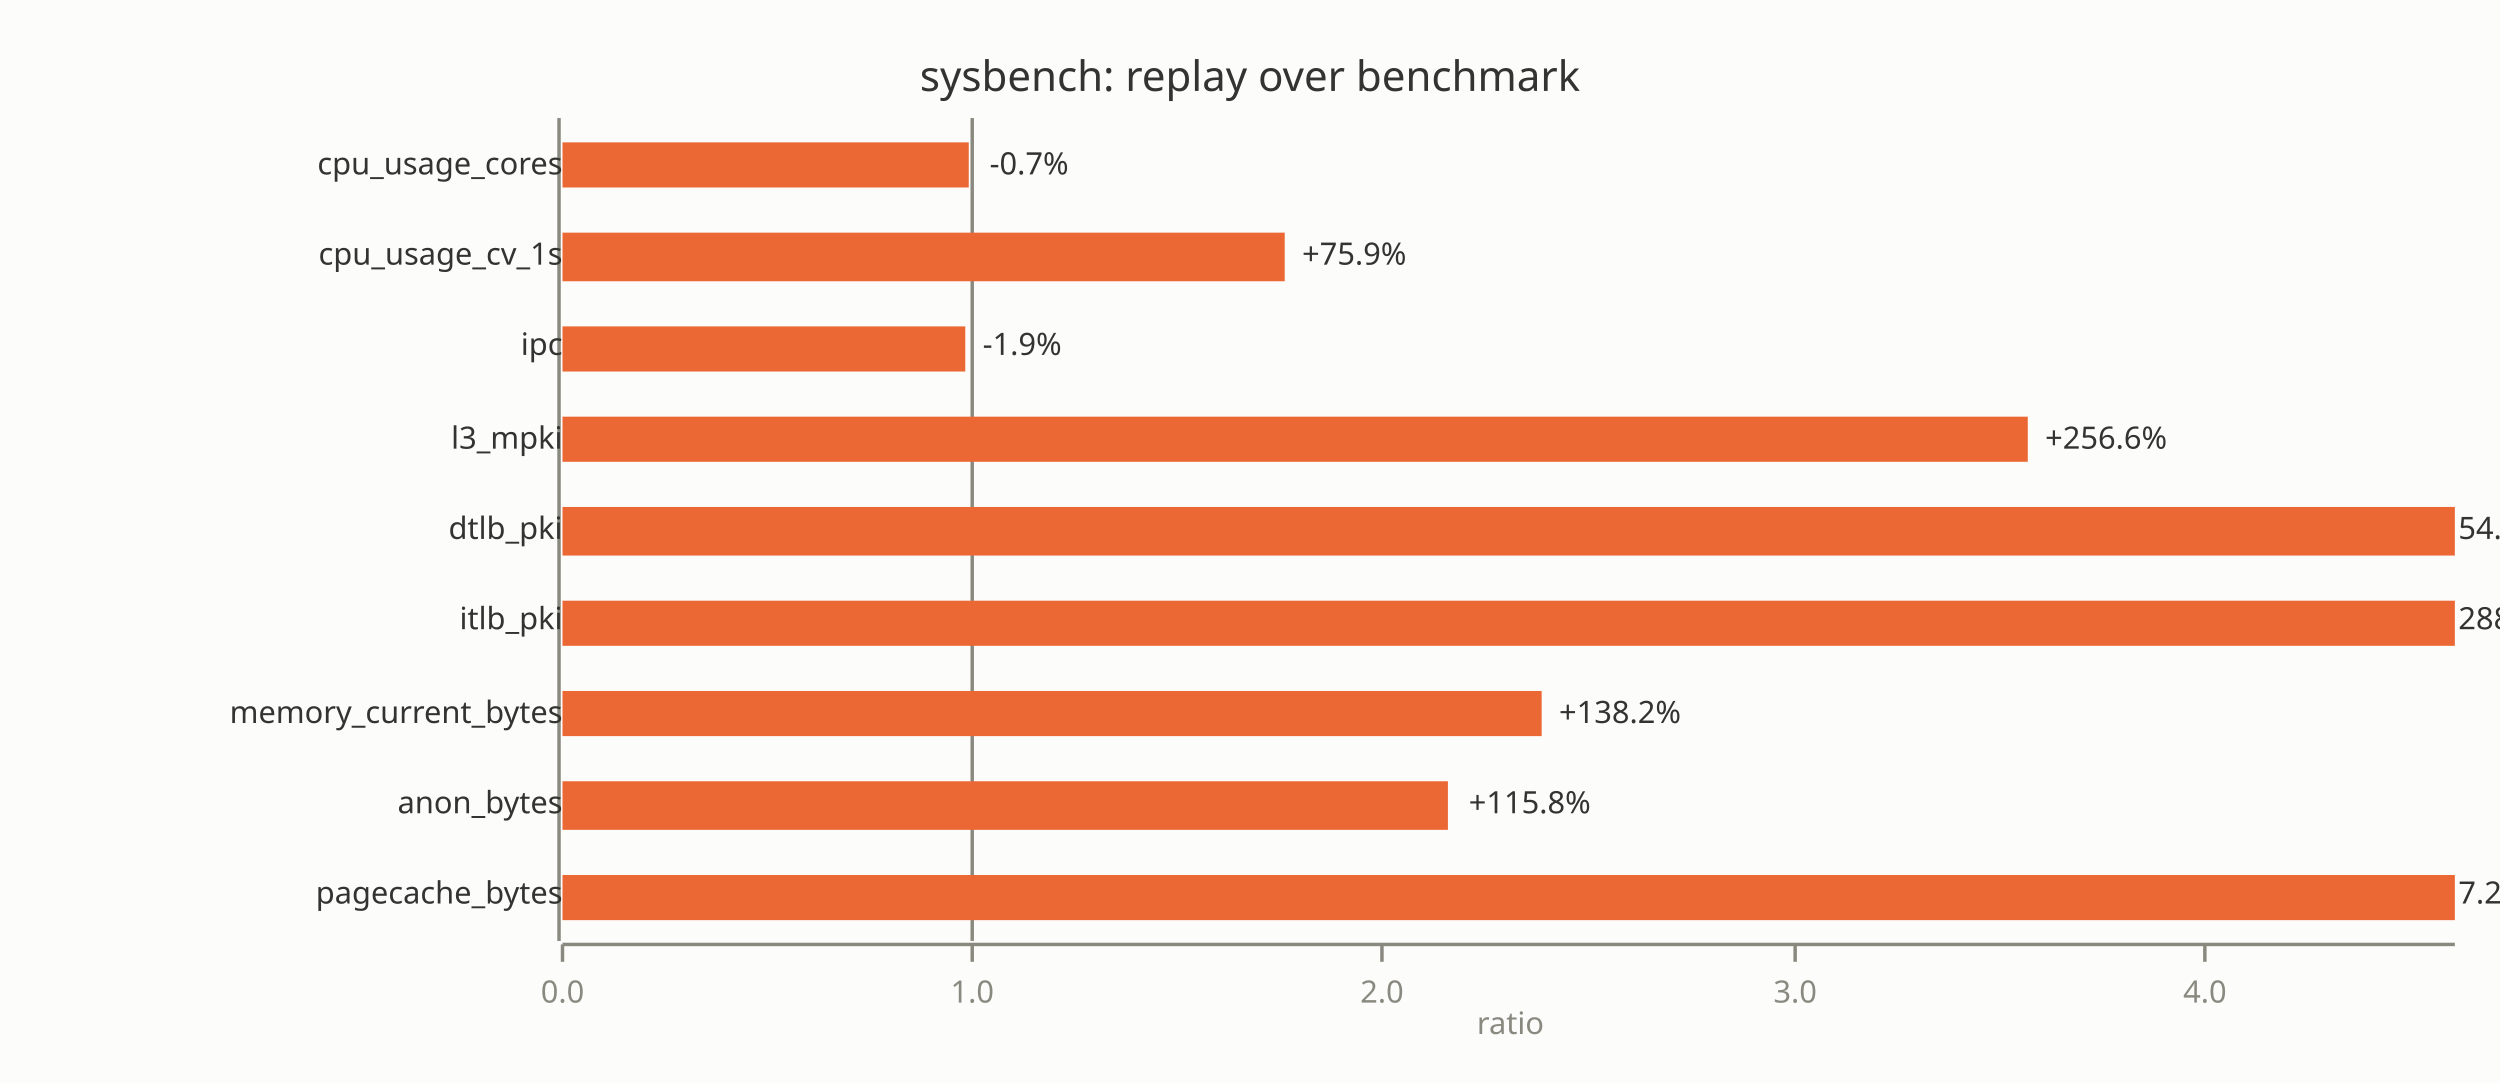
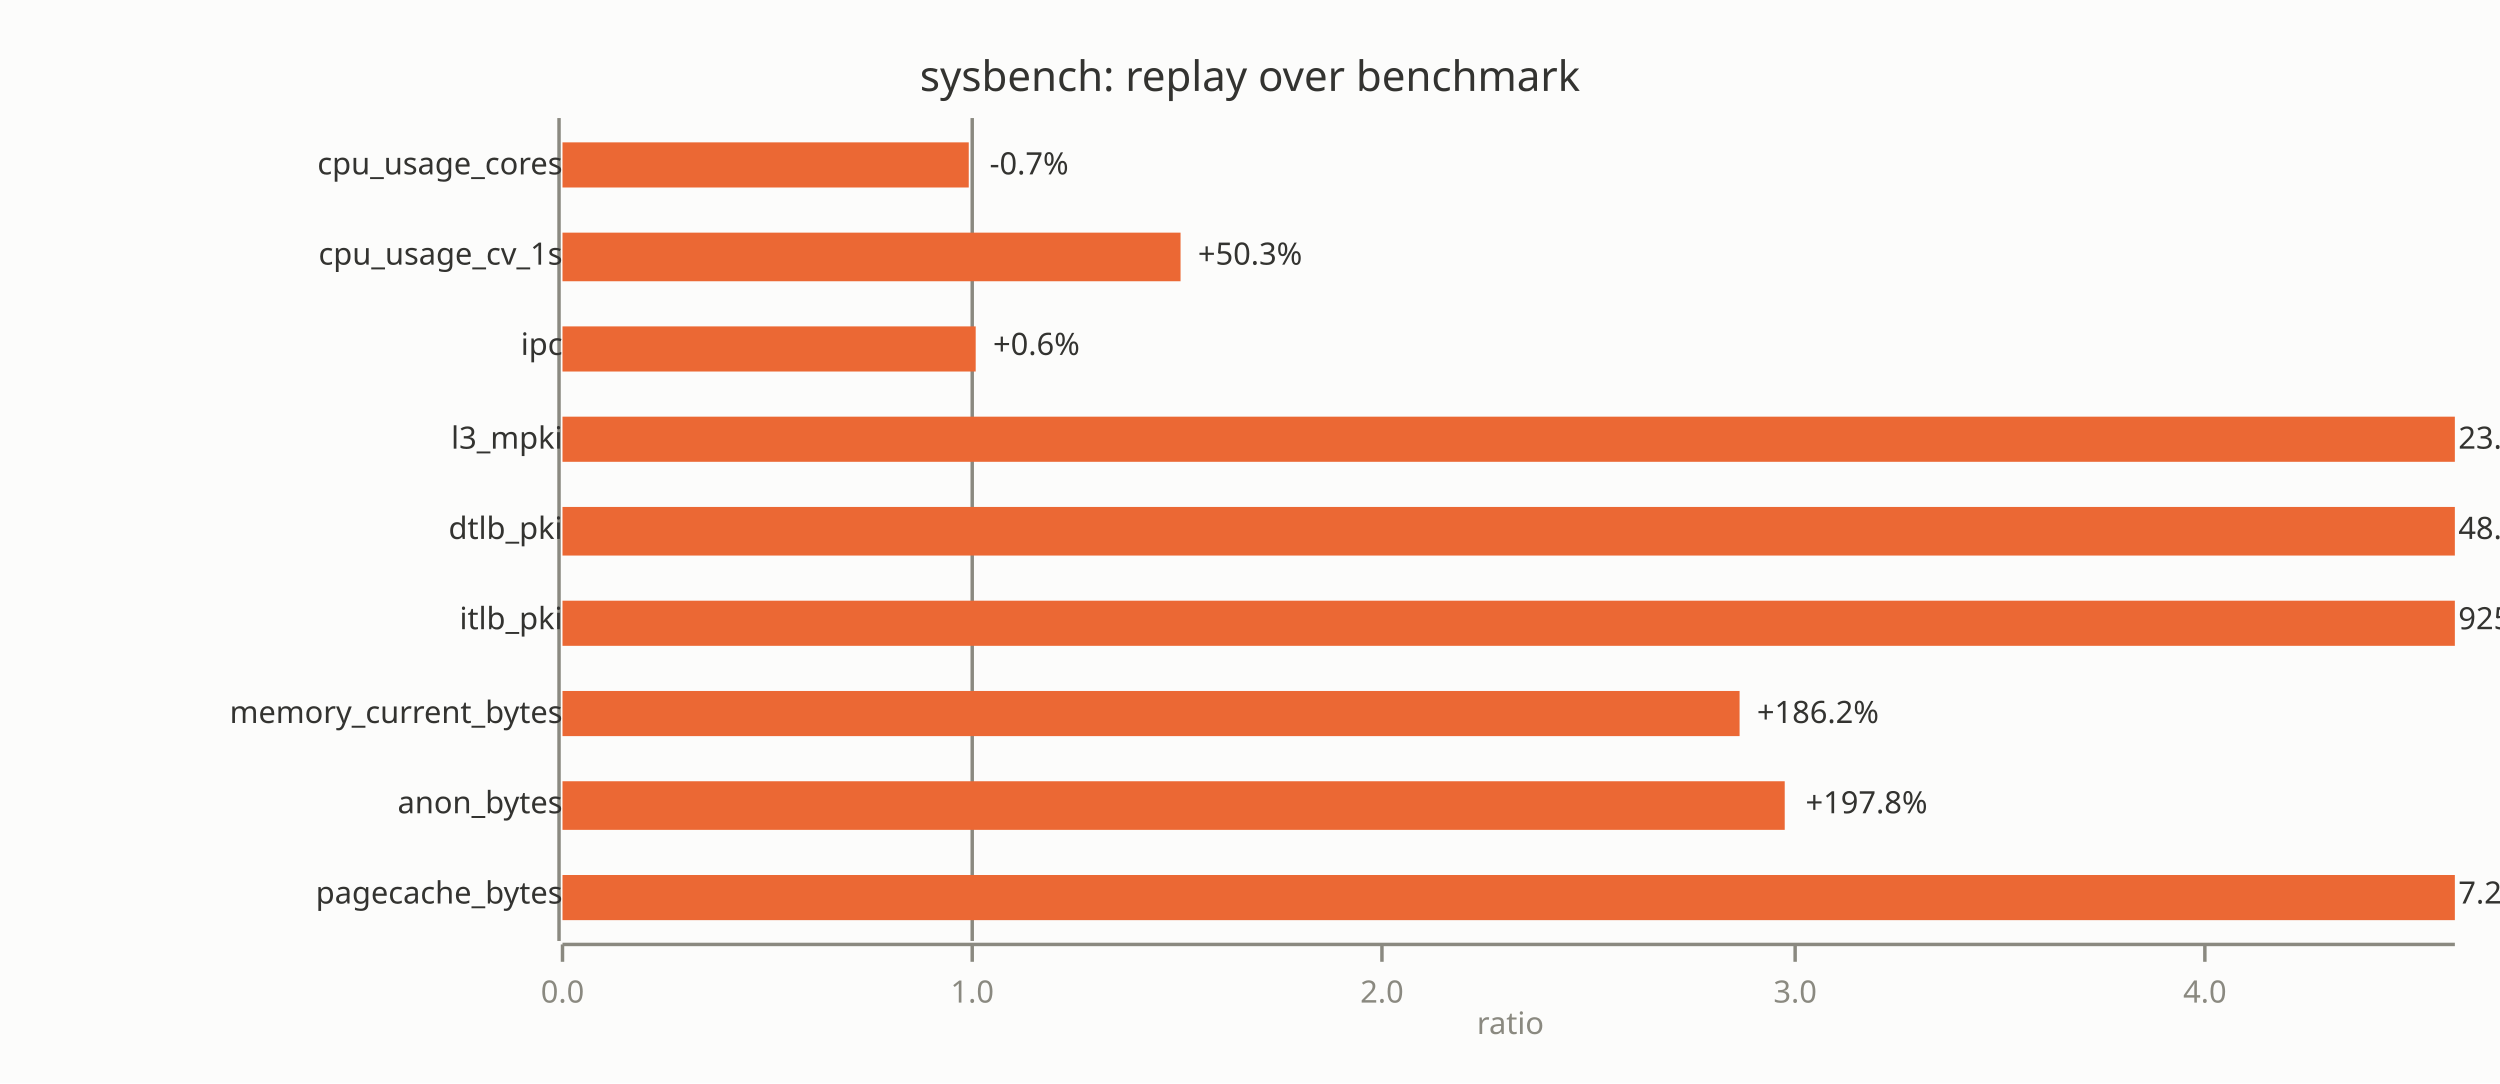
<svg xmlns="http://www.w3.org/2000/svg" width="720" height="312" viewBox="0 0 720 312">
  <rect x="0" y="0" width="720" height="312" opacity="1" fill="#FCFCFB" stroke="none" />
  <text x="360" y="17" dy="0.76em" text-anchor="middle" font-family="sans-serif" font-size="12.097" opacity="1" fill="#333330">
sysbench: replay over benchmark
</text>
  <text x="435" y="300" dy="-0.5ex" text-anchor="middle" font-family="sans-serif" font-size="8.871" opacity="1" fill="#8A8980">
ratio
</text>
  <polyline fill="none" opacity="1" stroke="#8A8980" stroke-width="1" points="161,34 161,271 " />
  <polyline fill="none" opacity="1" stroke="#8A8980" stroke-width="1" points="162,272 707,272 " />
  <text x="162" y="282" dy="0.76em" text-anchor="middle" font-family="sans-serif" font-size="8.871" opacity="1" fill="#8A8980">
0.0
</text>
  <polyline fill="none" opacity="1" stroke="#8A8980" stroke-width="1" points="162,272 162,277 " />
  <text x="280" y="282" dy="0.76em" text-anchor="middle" font-family="sans-serif" font-size="8.871" opacity="1" fill="#8A8980">
1.0
</text>
  <polyline fill="none" opacity="1" stroke="#8A8980" stroke-width="1" points="280,272 280,277 " />
  <text x="398" y="282" dy="0.76em" text-anchor="middle" font-family="sans-serif" font-size="8.871" opacity="1" fill="#8A8980">
2.0
</text>
  <polyline fill="none" opacity="1" stroke="#8A8980" stroke-width="1" points="398,272 398,277 " />
  <text x="517" y="282" dy="0.76em" text-anchor="middle" font-family="sans-serif" font-size="8.871" opacity="1" fill="#8A8980">
3.0
</text>
  <polyline fill="none" opacity="1" stroke="#8A8980" stroke-width="1" points="517,272 517,277 " />
  <text x="635" y="282" dy="0.76em" text-anchor="middle" font-family="sans-serif" font-size="8.871" opacity="1" fill="#8A8980">
4.0
</text>
  <polyline fill="none" opacity="1" stroke="#8A8980" stroke-width="1" points="635,272 635,277 " />
  <polyline fill="none" opacity="1" stroke="#8A8980" stroke-width="1" points="280,271 280,34 " />
  <rect x="162" y="41" width="117" height="13" opacity="1" fill="#EB6834" stroke="none" />
  <text x="162" y="48" dy="0.5ex" text-anchor="end" font-family="sans-serif" font-size="8.871" opacity="1" fill="#333330">
cpu_usage_cores
</text>
  <text x="285" y="48" dy="0.5ex" text-anchor="start" font-family="sans-serif" font-size="8.871" opacity="1" fill="#333330">
-0.7%
</text>
-   <rect x="162" y="67" width="208" height="14" opacity="1" fill="#EB6834" stroke="none" />
+   <rect x="162" y="67" width="178" height="14" opacity="1" fill="#EB6834" stroke="none" />
  <text x="162" y="74" dy="0.5ex" text-anchor="end" font-family="sans-serif" font-size="8.871" opacity="1" fill="#333330">
cpu_usage_cv_1s
</text>
-   <text x="375" y="74" dy="0.5ex" text-anchor="start" font-family="sans-serif" font-size="8.871" opacity="1" fill="#333330">
- +75.9%
+   <text x="345" y="74" dy="0.5ex" text-anchor="start" font-family="sans-serif" font-size="8.871" opacity="1" fill="#333330">
+ +50.3%
</text>
-   <rect x="162" y="94" width="116" height="13" opacity="1" fill="#EB6834" stroke="none" />
+   <rect x="162" y="94" width="119" height="13" opacity="1" fill="#EB6834" stroke="none" />
  <text x="162" y="100" dy="0.5ex" text-anchor="end" font-family="sans-serif" font-size="8.871" opacity="1" fill="#333330">
ipc
</text>
-   <text x="283" y="100" dy="0.5ex" text-anchor="start" font-family="sans-serif" font-size="8.871" opacity="1" fill="#333330">
- -1.9%
+   <text x="286" y="100" dy="0.5ex" text-anchor="start" font-family="sans-serif" font-size="8.871" opacity="1" fill="#333330">
+ +0.6%
</text>
-   <rect x="162" y="120" width="422" height="13" opacity="1" fill="#EB6834" stroke="none" />
+   <rect x="162" y="120" width="545" height="13" opacity="1" fill="#EB6834" stroke="none" />
  <text x="162" y="127" dy="0.5ex" text-anchor="end" font-family="sans-serif" font-size="8.871" opacity="1" fill="#333330">
l3_mpki
</text>
-   <text x="589" y="127" dy="0.5ex" text-anchor="start" font-family="sans-serif" font-size="8.871" opacity="1" fill="#333330">
- +256.6%
+   <text x="708" y="127" dy="0.5ex" text-anchor="start" font-family="sans-serif" font-size="8.871" opacity="1" fill="#333330">
+ 23.57x
</text>
  <rect x="162" y="146" width="545" height="14" opacity="1" fill="#EB6834" stroke="none" />
  <text x="162" y="153" dy="0.5ex" text-anchor="end" font-family="sans-serif" font-size="8.871" opacity="1" fill="#333330">
dtlb_pki
</text>
  <text x="708" y="153" dy="0.5ex" text-anchor="start" font-family="sans-serif" font-size="8.871" opacity="1" fill="#333330">
- 54.81x
+ 48.69x
</text>
  <rect x="162" y="173" width="545" height="13" opacity="1" fill="#EB6834" stroke="none" />
  <text x="162" y="179" dy="0.5ex" text-anchor="end" font-family="sans-serif" font-size="8.871" opacity="1" fill="#333330">
itlb_pki
</text>
  <text x="708" y="179" dy="0.5ex" text-anchor="start" font-family="sans-serif" font-size="8.871" opacity="1" fill="#333330">
- 288.87x
+ 925.19x
</text>
-   <rect x="162" y="199" width="282" height="13" opacity="1" fill="#EB6834" stroke="none" />
+   <rect x="162" y="199" width="339" height="13" opacity="1" fill="#EB6834" stroke="none" />
  <text x="162" y="206" dy="0.5ex" text-anchor="end" font-family="sans-serif" font-size="8.871" opacity="1" fill="#333330">
memory_current_bytes
</text>
-   <text x="449" y="206" dy="0.5ex" text-anchor="start" font-family="sans-serif" font-size="8.871" opacity="1" fill="#333330">
- +138.2%
+   <text x="506" y="206" dy="0.5ex" text-anchor="start" font-family="sans-serif" font-size="8.871" opacity="1" fill="#333330">
+ +186.2%
</text>
-   <rect x="162" y="225" width="255" height="14" opacity="1" fill="#EB6834" stroke="none" />
+   <rect x="162" y="225" width="352" height="14" opacity="1" fill="#EB6834" stroke="none" />
  <text x="162" y="232" dy="0.5ex" text-anchor="end" font-family="sans-serif" font-size="8.871" opacity="1" fill="#333330">
anon_bytes
</text>
-   <text x="423" y="232" dy="0.5ex" text-anchor="start" font-family="sans-serif" font-size="8.871" opacity="1" fill="#333330">
- +115.8%
+   <text x="520" y="232" dy="0.5ex" text-anchor="start" font-family="sans-serif" font-size="8.871" opacity="1" fill="#333330">
+ +197.8%
</text>
  <rect x="162" y="252" width="545" height="13" opacity="1" fill="#EB6834" stroke="none" />
  <text x="162" y="258" dy="0.5ex" text-anchor="end" font-family="sans-serif" font-size="8.871" opacity="1" fill="#333330">
pagecache_bytes
</text>
  <text x="708" y="258" dy="0.5ex" text-anchor="start" font-family="sans-serif" font-size="8.871" opacity="1" fill="#333330">
- 7.25x
+ 7.28x
</text>
</svg>
